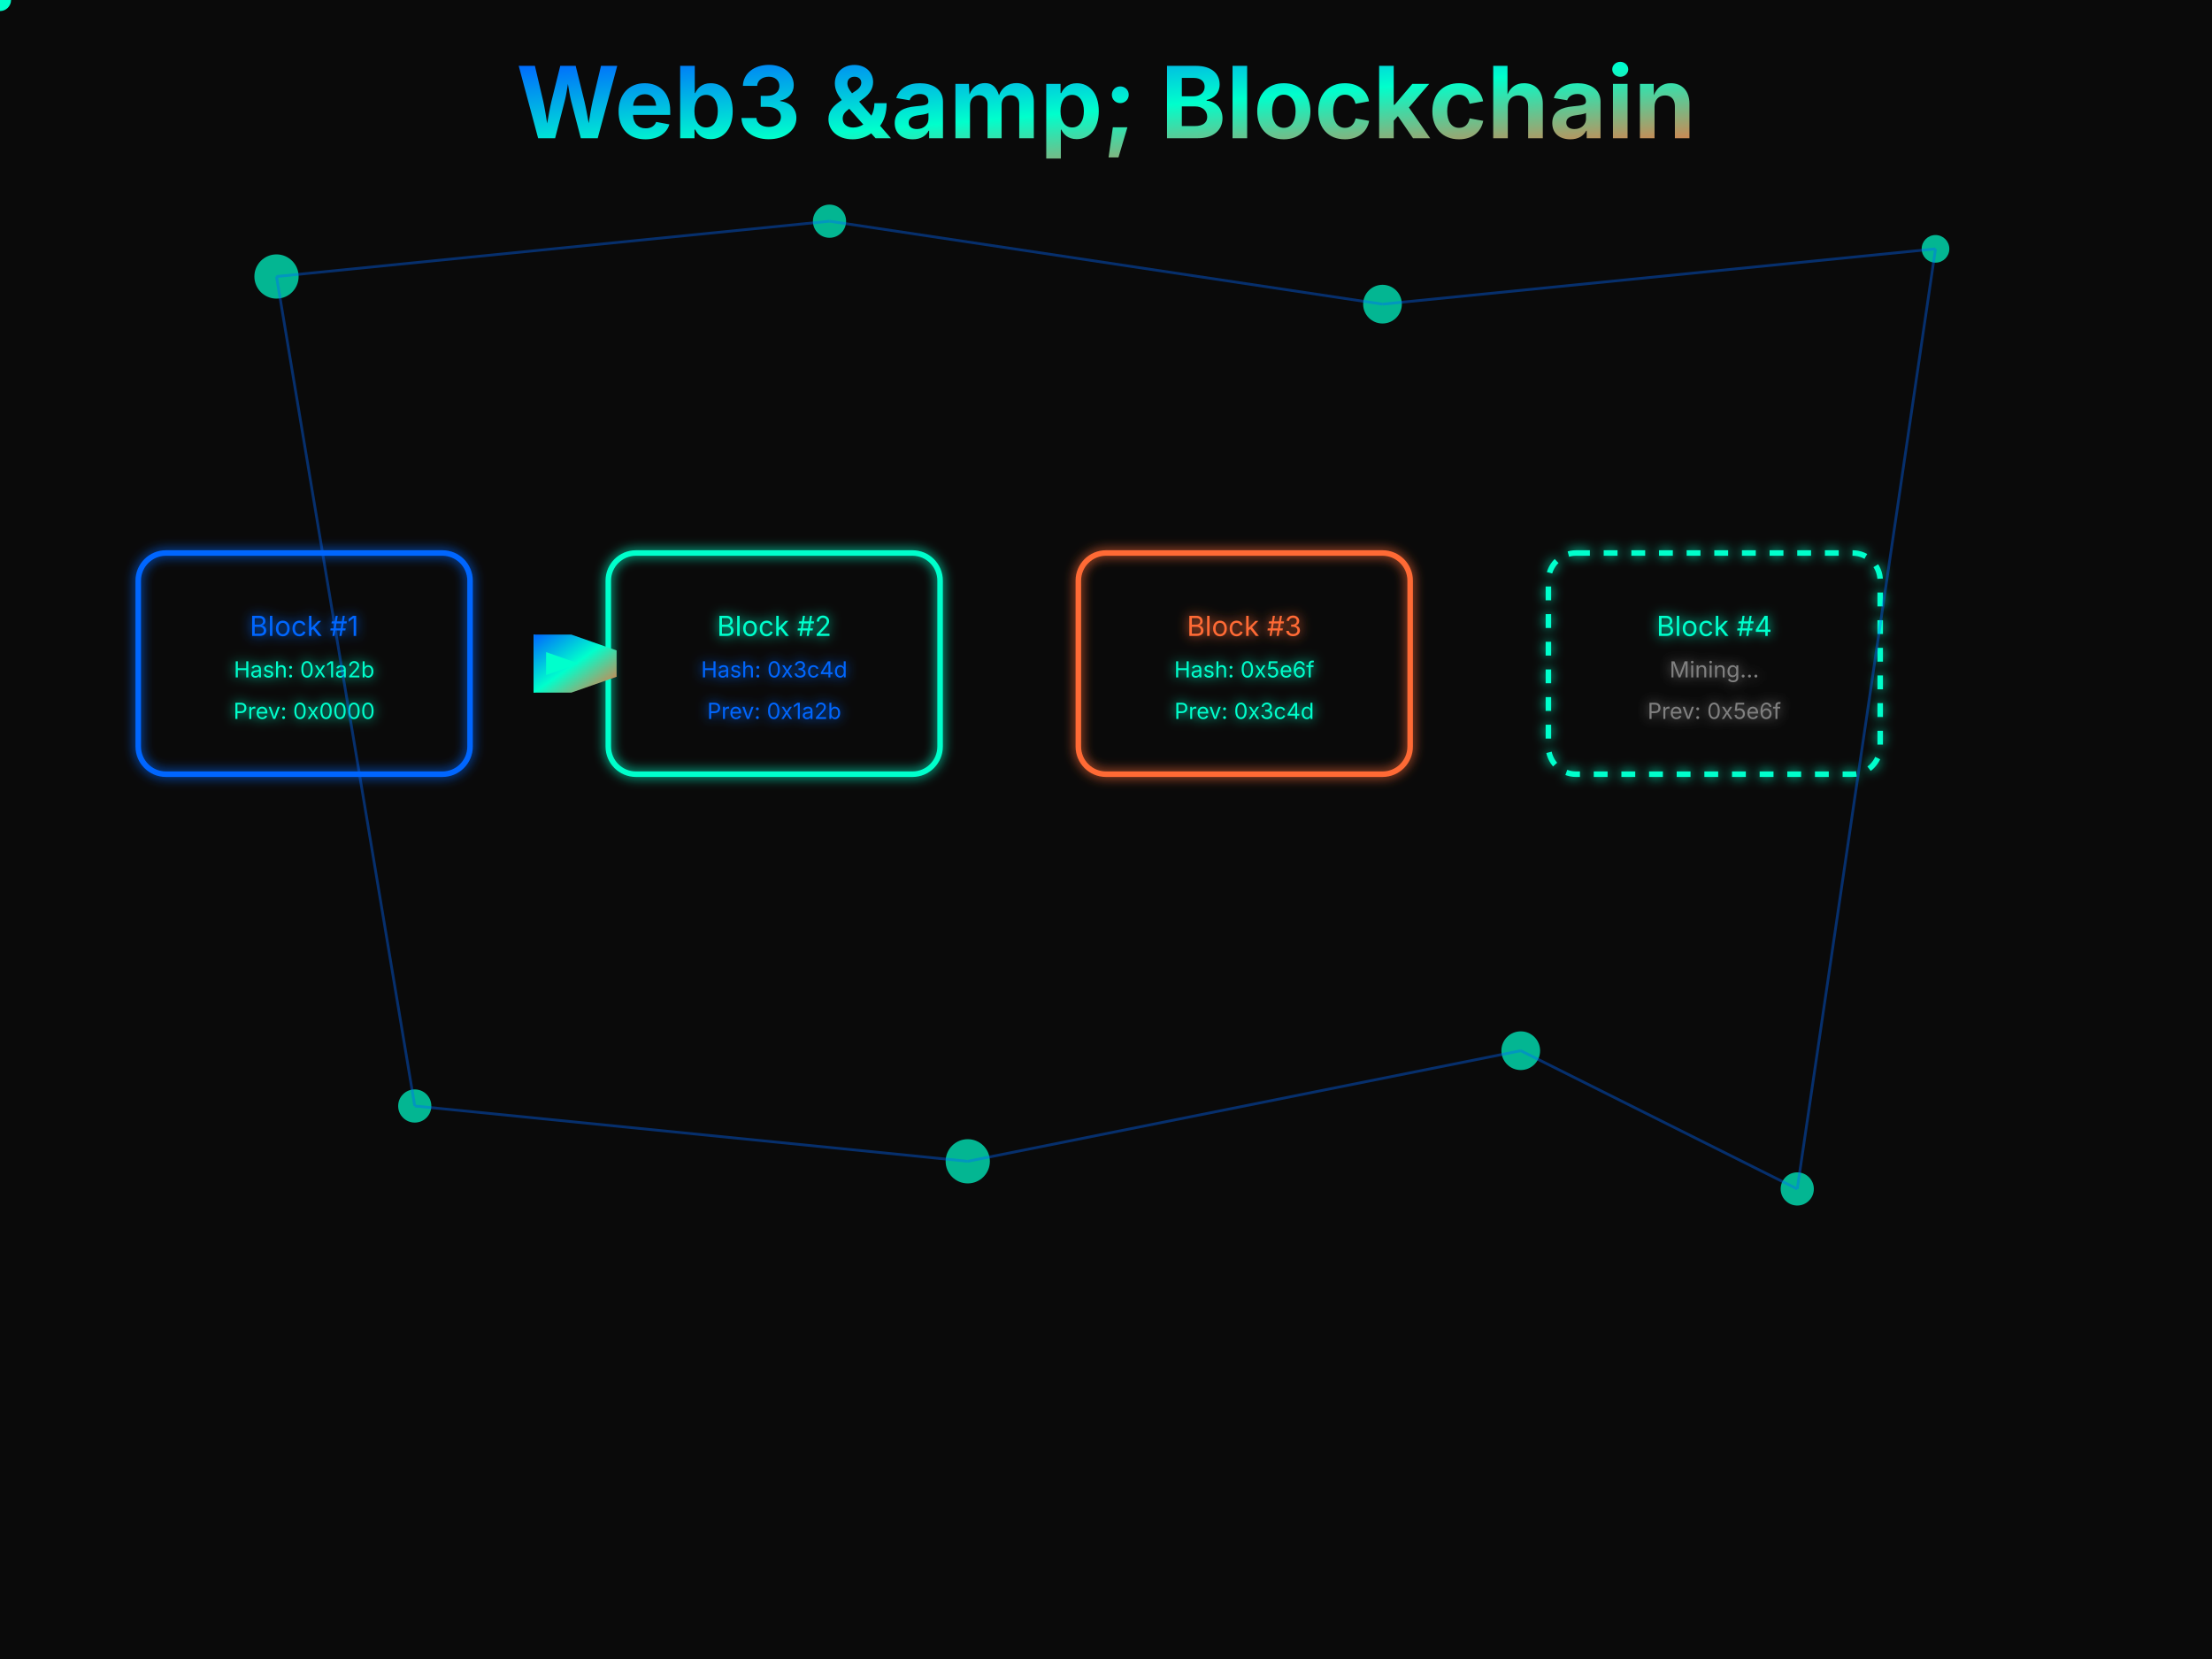
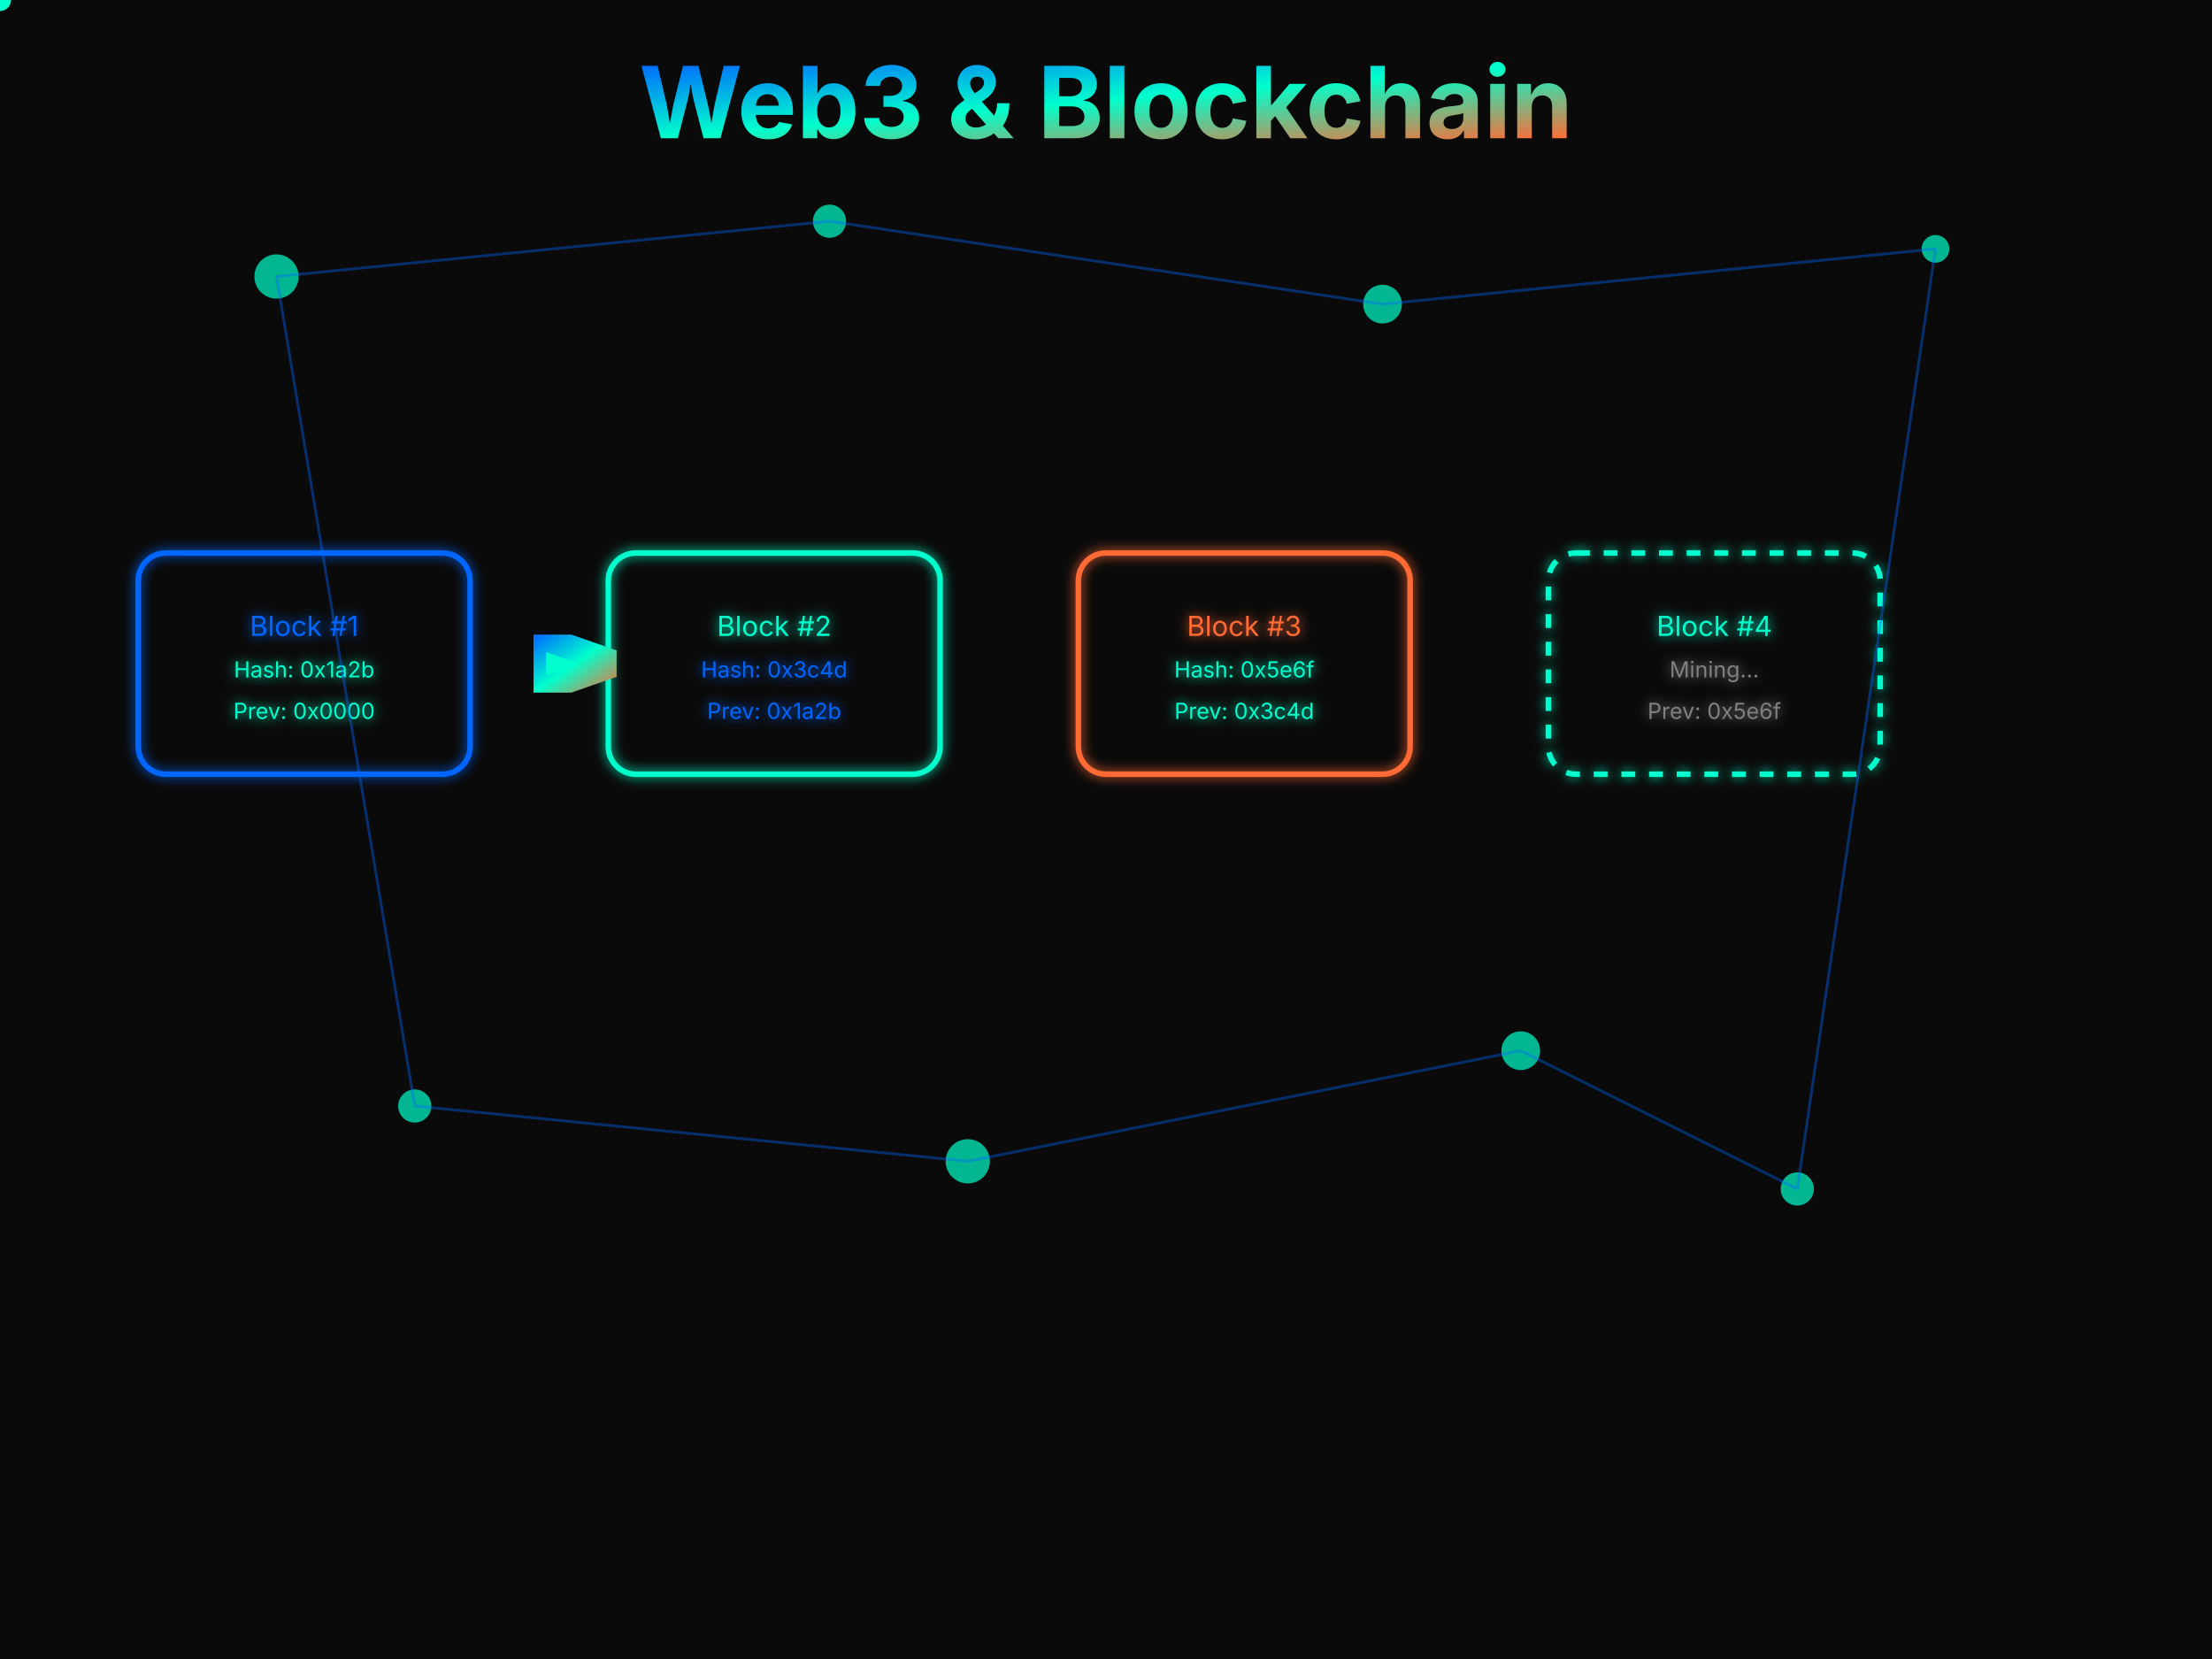
<svg xmlns="http://www.w3.org/2000/svg" width="800" height="600" viewBox="0 0 800 600">
  <defs>
    <linearGradient id="blockchainGrad" x1="0%" y1="0%" x2="100%" y2="100%">
      <stop offset="0%" style="stop-color:#0066ff" />
      <stop offset="50%" style="stop-color:#00ffcc" />
      <stop offset="100%" style="stop-color:#ff6b35" />
    </linearGradient>
    <filter id="blockGlow">
      <feGaussianBlur stdDeviation="2" result="coloredBlur" />
      <feMerge>
        <feMergeNode in="coloredBlur" />
        <feMergeNode in="SourceGraphic" />
      </feMerge>
    </filter>
  </defs>
  <rect width="800" height="600" fill="#0a0a0a" />
  <g filter="url(#blockGlow)">
    <rect x="50" y="200" width="120" height="80" rx="10" fill="none" stroke="#0066ff" stroke-width="2" />
    <text x="110" y="230" font-family="Inter, monospace" font-size="10" text-anchor="middle" fill="#0066ff">Block #1</text>
    <text x="110" y="245" font-family="Inter, monospace" font-size="8" text-anchor="middle" fill="#00ffcc">Hash: 0x1a2b</text>
    <text x="110" y="260" font-family="Inter, monospace" font-size="8" text-anchor="middle" fill="#00ffcc">Prev: 0x0000</text>
    <rect x="220" y="200" width="120" height="80" rx="10" fill="none" stroke="#00ffcc" stroke-width="2" />
    <text x="280" y="230" font-family="Inter, monospace" font-size="10" text-anchor="middle" fill="#00ffcc">Block #2</text>
    <text x="280" y="245" font-family="Inter, monospace" font-size="8" text-anchor="middle" fill="#0066ff">Hash: 0x3c4d</text>
    <text x="280" y="260" font-family="Inter, monospace" font-size="8" text-anchor="middle" fill="#0066ff">Prev: 0x1a2b</text>
    <rect x="390" y="200" width="120" height="80" rx="10" fill="none" stroke="#ff6b35" stroke-width="2" />
    <text x="450" y="230" font-family="Inter, monospace" font-size="10" text-anchor="middle" fill="#ff6b35">Block #3</text>
    <text x="450" y="245" font-family="Inter, monospace" font-size="8" text-anchor="middle" fill="#00ffcc">Hash: 0x5e6f</text>
    <text x="450" y="260" font-family="Inter, monospace" font-size="8" text-anchor="middle" fill="#00ffcc">Prev: 0x3c4d</text>
    <rect x="560" y="200" width="120" height="80" rx="10" fill="none" stroke="#00ffcc" stroke-width="2" stroke-dasharray="5,5">
      <animate attributeName="stroke-opacity" values="0.3;1;0.3" dur="2s" repeatCount="indefinite" />
    </rect>
    <text x="620" y="230" font-family="Inter, monospace" font-size="10" text-anchor="middle" fill="#00ffcc">Block #4</text>
    <text x="620" y="245" font-family="Inter, monospace" font-size="8" text-anchor="middle" fill="#808080">Mining...</text>
    <text x="620" y="260" font-family="Inter, monospace" font-size="8" text-anchor="middle" fill="#808080">Prev: 0x5e6f</text>
  </g>
  <g stroke="url(#blockchainGrad)" stroke-width="3" fill="none" marker-end="url(#arrowhead)">
    <defs>
      <marker id="arrowhead" markerWidth="10" markerHeight="7" refX="9" refY="3.5" orient="auto">
        <polygon points="0 0, 10 3.5, 0 7" fill="#00ffcc" />
      </marker>
    </defs>
    <line x1="170" y1="240" x2="220" y2="240" />
    <line x1="340" y1="240" x2="390" y2="240" />
    <line x1="510" y1="240" x2="560" y2="240" />
  </g>
  <g fill="#00ffcc" opacity="0.7">
    <circle cx="100" cy="100" r="8" />
    <circle cx="300" cy="80" r="6" />
    <circle cx="500" cy="110" r="7" />
    <circle cx="700" cy="90" r="5" />
    <circle cx="150" cy="400" r="6" />
    <circle cx="350" cy="420" r="8" />
    <circle cx="550" cy="380" r="7" />
    <circle cx="650" cy="430" r="6" />
  </g>
  <g stroke="#0066ff" stroke-width="1" opacity="0.4">
    <line x1="100" y1="100" x2="300" y2="80" />
    <line x1="300" y1="80" x2="500" y2="110" />
    <line x1="500" y1="110" x2="700" y2="90" />
    <line x1="150" y1="400" x2="350" y2="420" />
    <line x1="350" y1="420" x2="550" y2="380" />
    <line x1="550" y1="380" x2="650" y2="430" />
    <line x1="100" y1="100" x2="150" y2="400" />
    <line x1="700" y1="90" x2="650" y2="430" />
  </g>
  <circle r="4" fill="#00ffcc">
    <animateMotion dur="4s" repeatCount="indefinite">
      <path d="M 100,100 Q 200,50 300,80 T 500,110 T 700,90" />
    </animateMotion>
  </circle>
-   <text x="400" y="50" font-family="Inter, sans-serif" font-size="36" font-weight="700" text-anchor="middle" fill="url(#blockchainGrad)">Web3 &amp;amp; Blockchain</text>
+   <text x="400" y="50" font-family="Inter, sans-serif" font-size="36" font-weight="700" text-anchor="middle" fill="url(#blockchainGrad)">Web3 &amp; Blockchain</text>
</svg>
